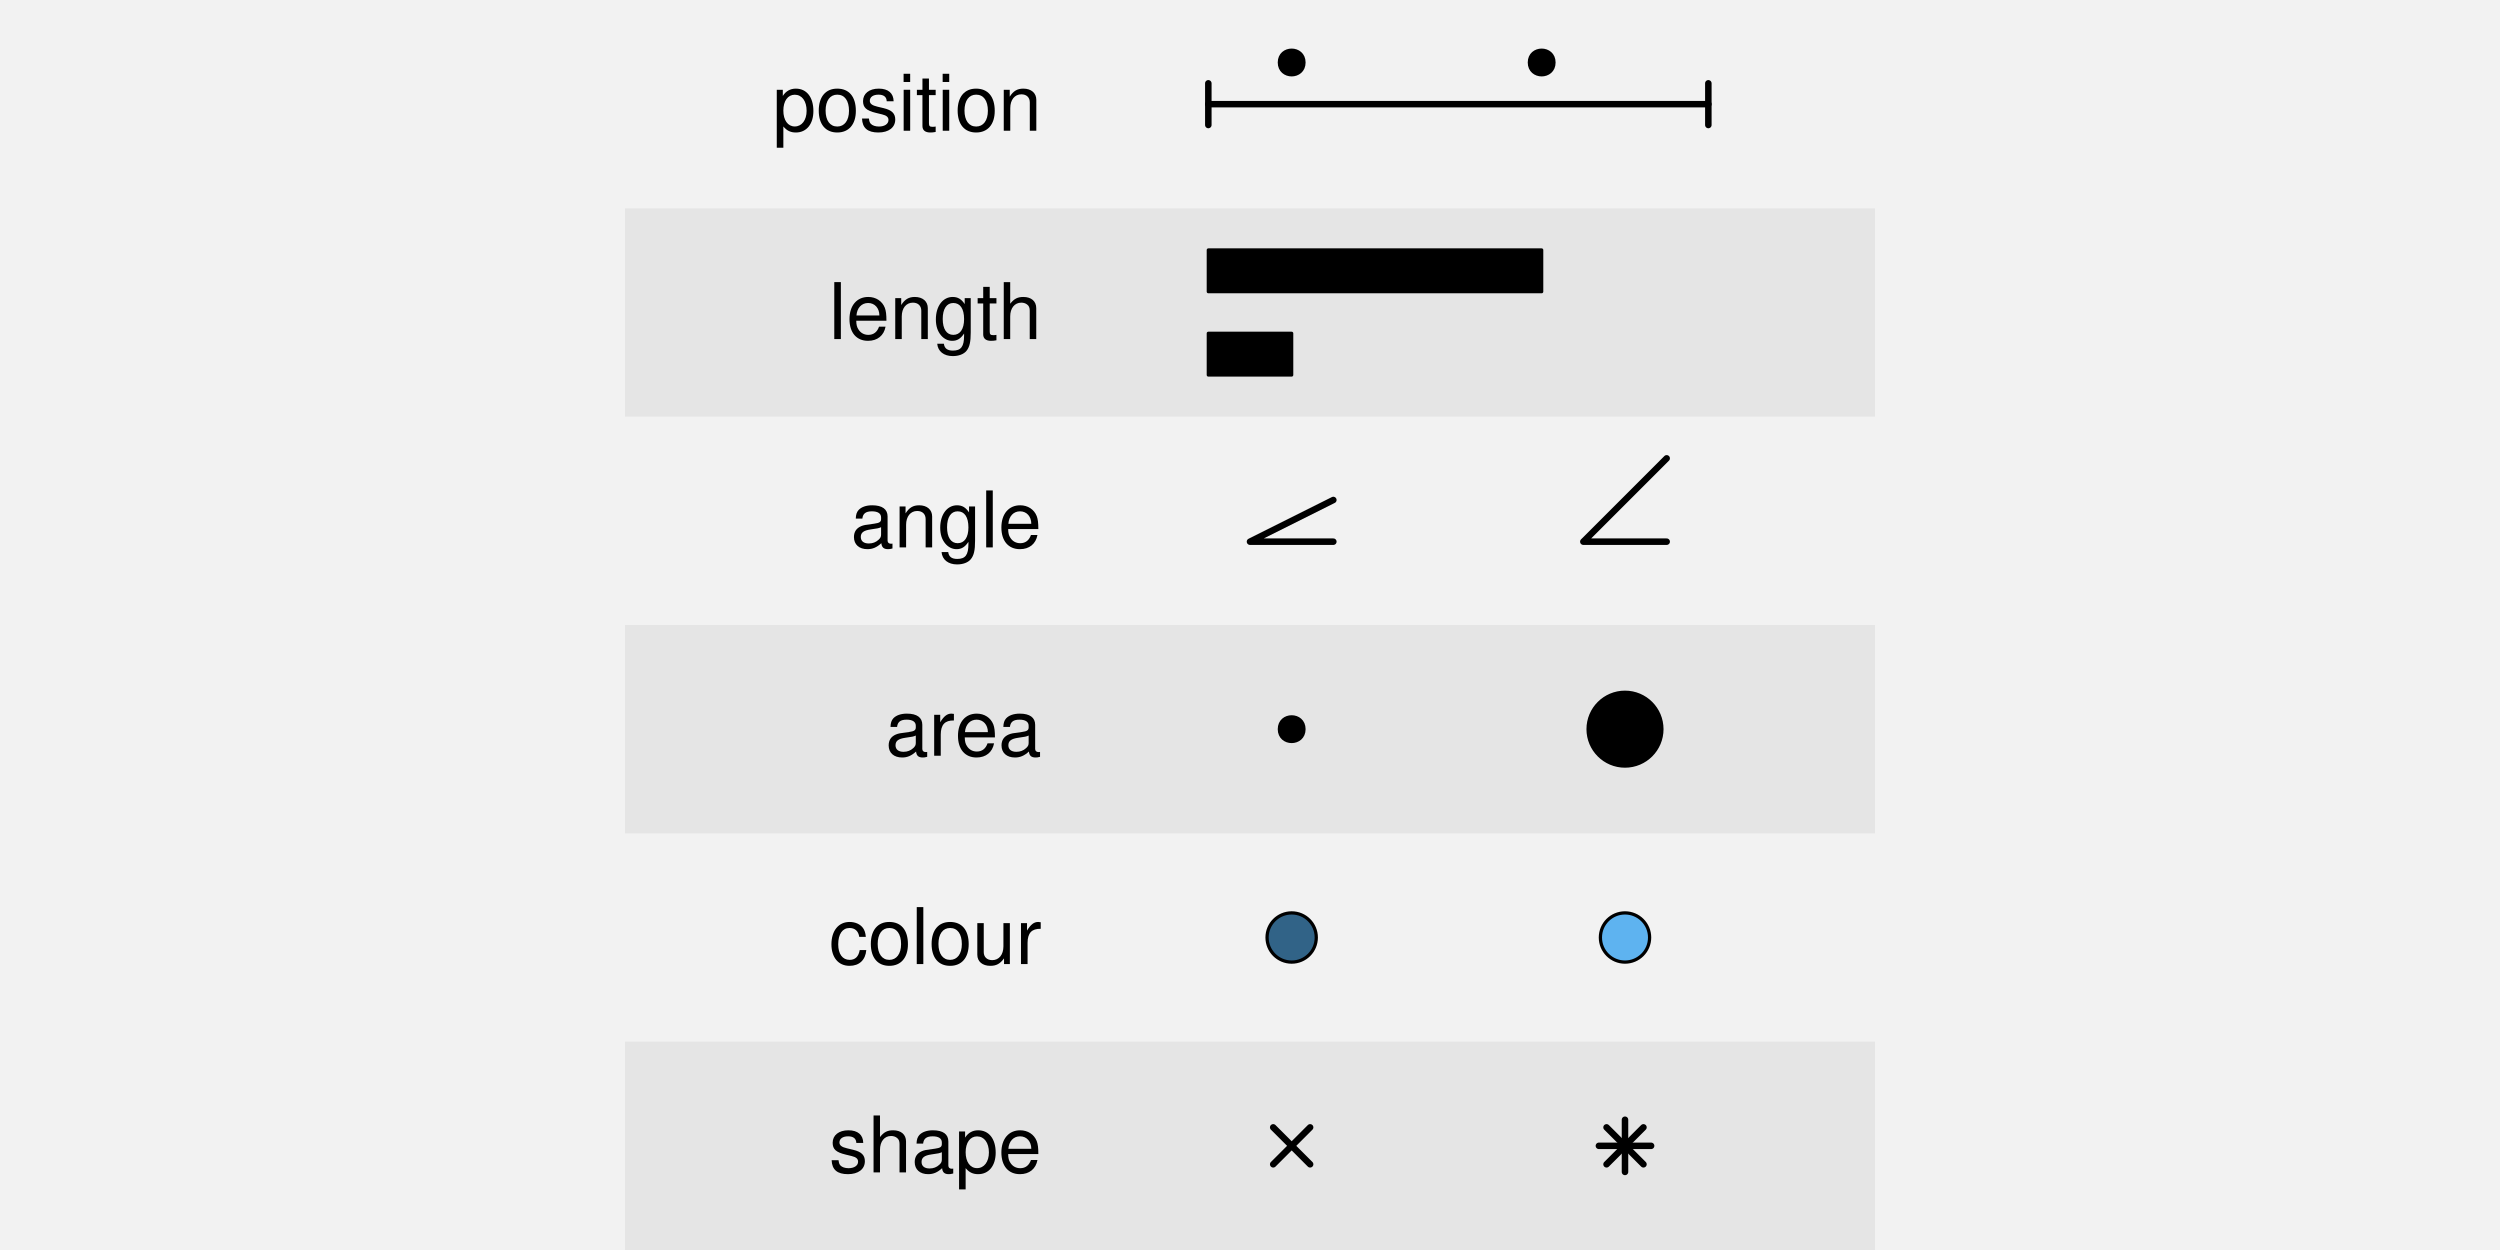
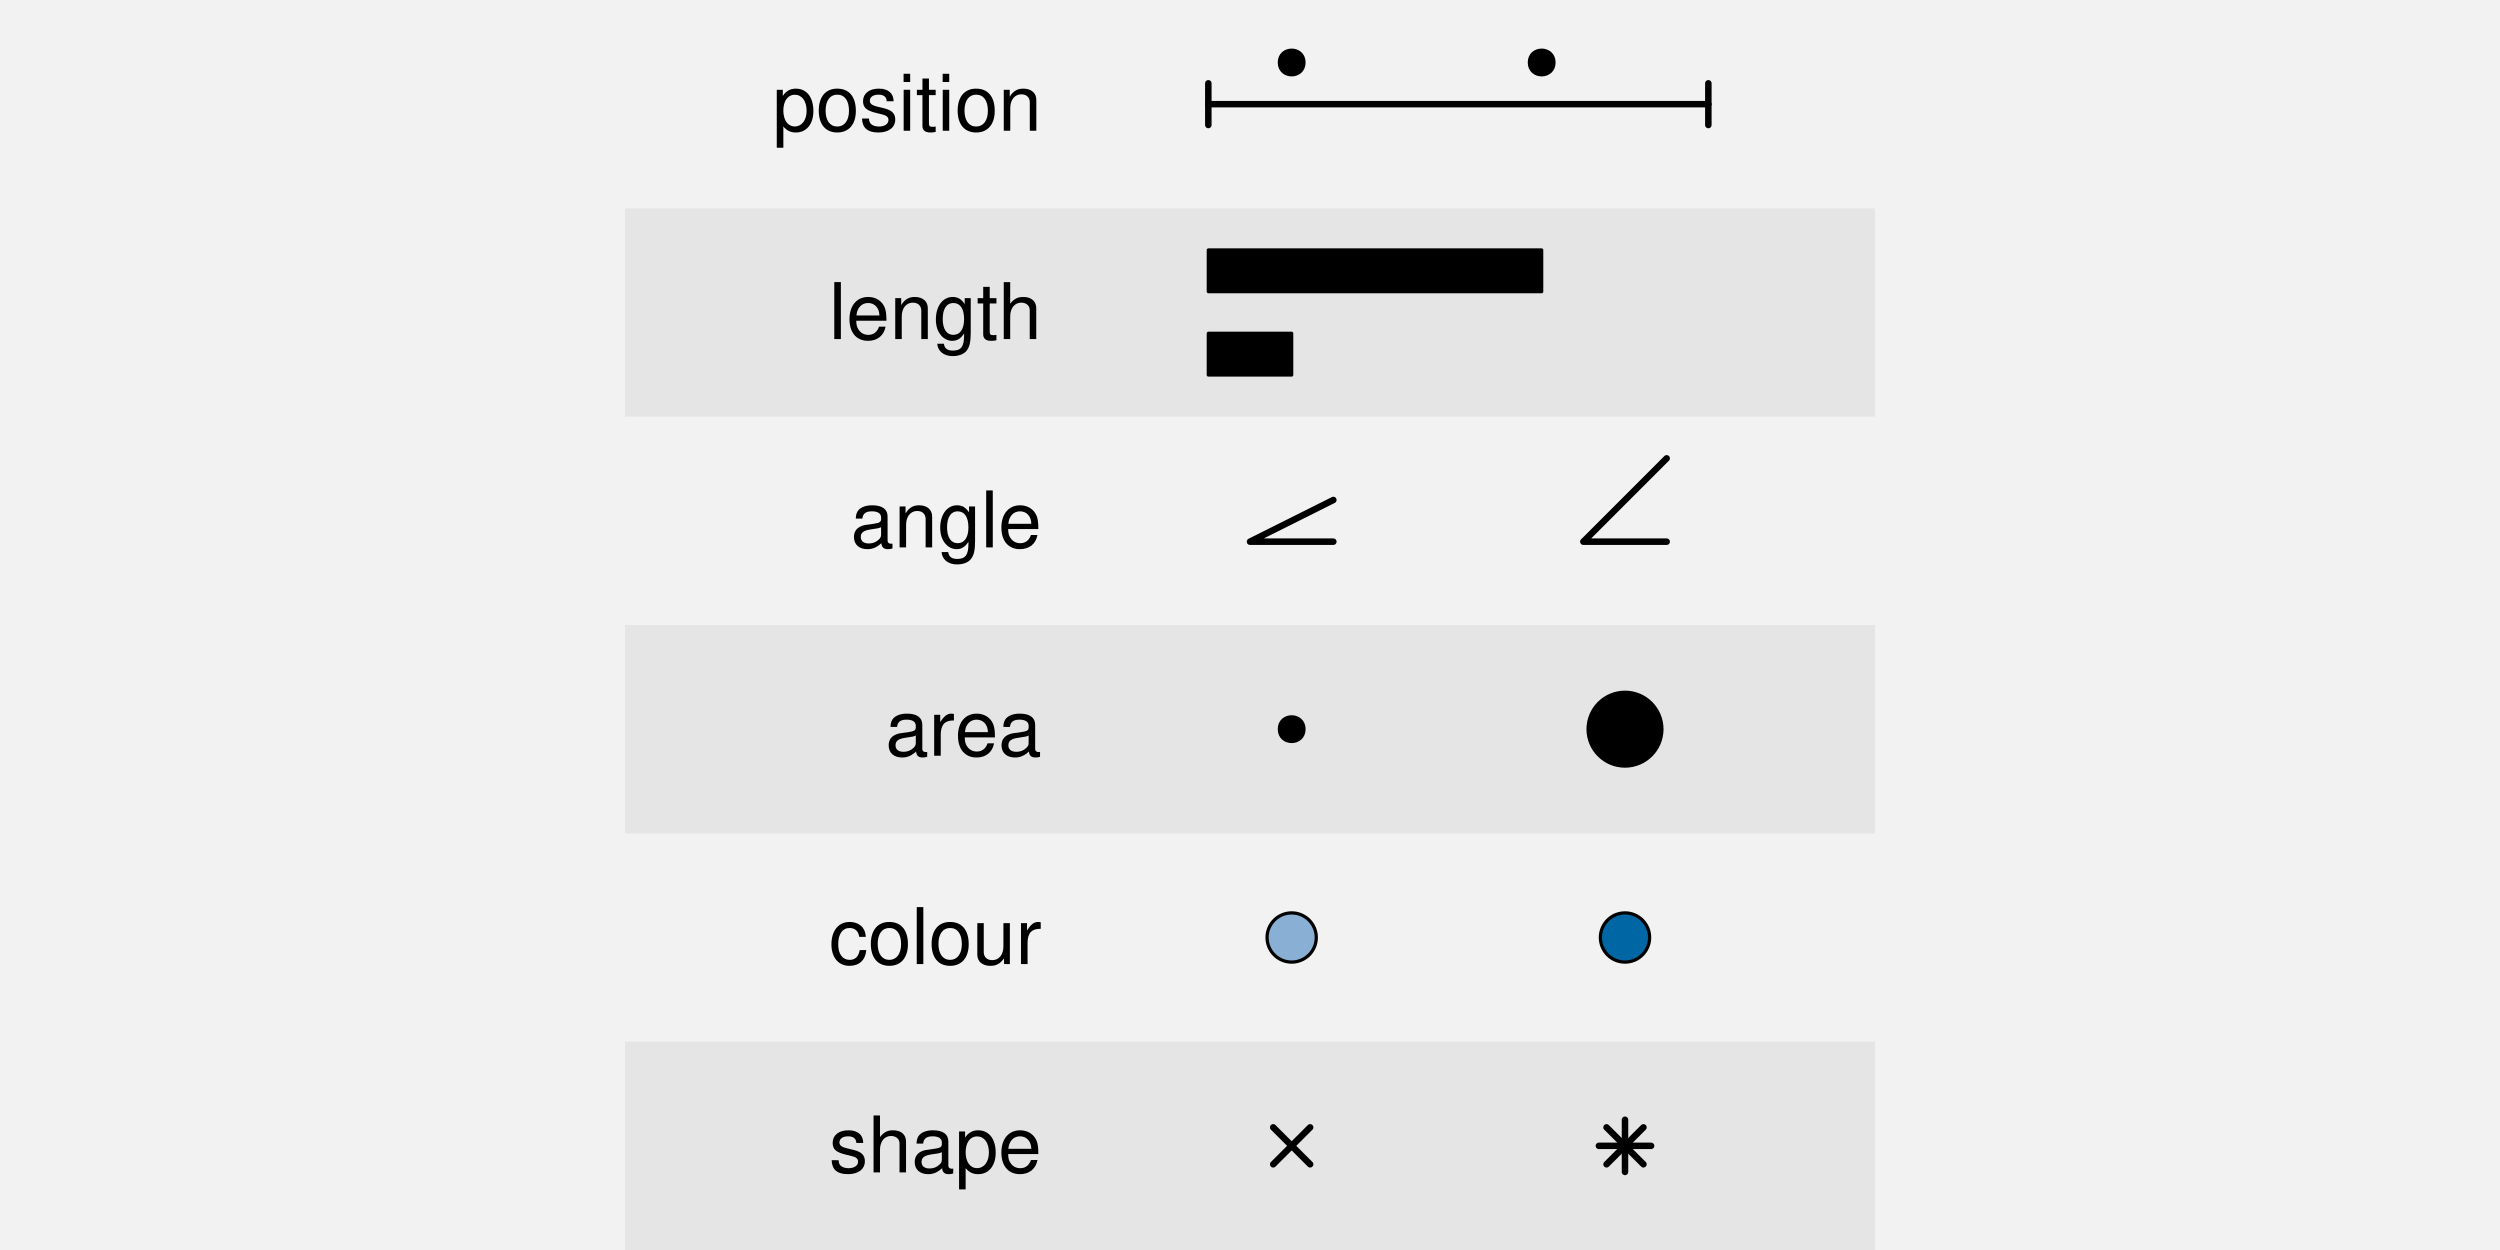
<svg xmlns="http://www.w3.org/2000/svg" xmlns:xlink="http://www.w3.org/1999/xlink" width="576pt" height="288pt" viewBox="0 0 576 288" version="1.1">
  <defs>
    <g>
      <symbol overflow="visible" id="glyph0-0">
        <path style="stroke:none;" d="" />
      </symbol>
      <symbol overflow="visible" id="glyph0-1">
        <path style="stroke:none;" d="M 0.969 3.922 L 2.484 3.922 L 2.484 -0.984 C 3.281 -0.016 4.156 0.406 5.375 0.406 C 7.828 0.406 9.406 -1.547 9.406 -4.547 C 9.406 -7.719 7.859 -9.703 5.359 -9.703 C 4.094 -9.703 3.062 -9.125 2.359 -8.016 L 2.359 -9.438 L 0.969 -9.438 Z M 5.109 -8.297 C 6.766 -8.297 7.844 -6.844 7.844 -4.594 C 7.844 -2.453 6.75 -0.984 5.109 -0.984 C 3.516 -0.984 2.484 -2.438 2.484 -4.641 C 2.484 -6.859 3.516 -8.297 5.109 -8.297 Z M 5.109 -8.297 " />
      </symbol>
      <symbol overflow="visible" id="glyph0-2">
        <path style="stroke:none;" d="M 4.891 -9.703 C 2.234 -9.703 0.641 -7.812 0.641 -4.641 C 0.641 -1.453 2.234 0.406 4.906 0.406 C 7.578 0.406 9.188 -1.469 9.188 -4.578 C 9.188 -7.844 7.625 -9.703 4.891 -9.703 Z M 4.906 -8.312 C 6.609 -8.312 7.609 -6.938 7.609 -4.594 C 7.609 -2.359 6.562 -0.969 4.906 -0.969 C 3.234 -0.969 2.219 -2.359 2.219 -4.641 C 2.219 -6.938 3.234 -8.312 4.906 -8.312 Z M 4.906 -8.312 " />
      </symbol>
      <symbol overflow="visible" id="glyph0-3">
        <path style="stroke:none;" d="M 7.891 -6.797 C 7.859 -8.656 6.641 -9.703 4.469 -9.703 C 2.266 -9.703 0.844 -8.562 0.844 -6.828 C 0.844 -5.344 1.609 -4.641 3.828 -4.109 L 5.234 -3.766 C 6.281 -3.516 6.703 -3.125 6.703 -2.469 C 6.703 -1.562 5.812 -0.969 4.5 -0.969 C 3.688 -0.969 3 -1.203 2.625 -1.609 C 2.391 -1.875 2.281 -2.141 2.203 -2.812 L 0.609 -2.812 C 0.688 -0.625 1.906 0.406 4.375 0.406 C 6.75 0.406 8.266 -0.75 8.266 -2.578 C 8.266 -3.984 7.469 -4.75 5.594 -5.203 L 4.156 -5.547 C 2.938 -5.828 2.406 -6.234 2.406 -6.891 C 2.406 -7.781 3.188 -8.312 4.406 -8.312 C 5.609 -8.312 6.266 -7.797 6.297 -6.797 Z M 7.891 -6.797 " />
      </symbol>
      <symbol overflow="visible" id="glyph0-4">
        <path style="stroke:none;" d="M 2.703 -9.438 L 1.203 -9.438 L 1.203 0 L 2.703 0 Z M 2.703 -13.125 L 1.188 -13.125 L 1.188 -11.234 L 2.703 -11.234 Z M 2.703 -13.125 " />
      </symbol>
      <symbol overflow="visible" id="glyph0-5">
        <path style="stroke:none;" d="M 4.578 -9.438 L 3.031 -9.438 L 3.031 -12.031 L 1.531 -12.031 L 1.531 -9.438 L 0.25 -9.438 L 0.25 -8.203 L 1.531 -8.203 L 1.531 -1.078 C 1.531 -0.109 2.172 0.406 3.344 0.406 C 3.75 0.406 4.062 0.375 4.578 0.281 L 4.578 -0.969 C 4.359 -0.922 4.156 -0.906 3.859 -0.906 C 3.203 -0.906 3.031 -1.078 3.031 -1.75 L 3.031 -8.203 L 4.578 -8.203 Z M 4.578 -9.438 " />
      </symbol>
      <symbol overflow="visible" id="glyph0-6">
        <path style="stroke:none;" d="M 1.266 -9.438 L 1.266 0 L 2.766 0 L 2.766 -5.203 C 2.766 -7.125 3.781 -8.391 5.328 -8.391 C 6.516 -8.391 7.266 -7.672 7.266 -6.531 L 7.266 0 L 8.766 0 L 8.766 -7.125 C 8.766 -8.688 7.594 -9.703 5.781 -9.703 C 4.375 -9.703 3.469 -9.156 2.641 -7.844 L 2.641 -9.438 Z M 1.266 -9.438 " />
      </symbol>
      <symbol overflow="visible" id="glyph0-7">
        <path style="stroke:none;" d="M 2.734 -13.125 L 1.219 -13.125 L 1.219 0 L 2.734 0 Z M 2.734 -13.125 " />
      </symbol>
      <symbol overflow="visible" id="glyph0-8">
        <path style="stroke:none;" d="M 9.234 -4.219 C 9.234 -5.656 9.125 -6.516 8.859 -7.219 C 8.25 -8.766 6.797 -9.703 5.047 -9.703 C 2.406 -9.703 0.719 -7.703 0.719 -4.594 C 0.719 -1.469 2.344 0.406 5 0.406 C 7.156 0.406 8.656 -0.812 9.031 -2.859 L 7.531 -2.859 C 7.109 -1.625 6.266 -0.969 5.062 -0.969 C 4.109 -0.969 3.297 -1.406 2.797 -2.203 C 2.438 -2.734 2.297 -3.281 2.281 -4.219 Z M 2.328 -5.438 C 2.453 -7.188 3.516 -8.312 5.016 -8.312 C 6.547 -8.312 7.609 -7.125 7.609 -5.438 Z M 2.328 -5.438 " />
      </symbol>
      <symbol overflow="visible" id="glyph0-9">
        <path style="stroke:none;" d="M 7.266 -9.438 L 7.266 -8.062 C 6.516 -9.203 5.688 -9.703 4.5 -9.703 C 2.219 -9.703 0.625 -7.578 0.625 -4.547 C 0.625 -2.969 1.016 -1.812 1.812 -0.859 C 2.516 -0.031 3.422 0.406 4.391 0.406 C 5.531 0.406 6.344 -0.094 7.125 -1.281 L 7.125 -0.797 C 7.125 1.734 6.422 2.656 4.547 2.656 C 3.281 2.656 2.609 2.156 2.469 1.078 L 0.938 1.078 C 1.078 2.828 2.469 3.922 4.516 3.922 C 5.906 3.922 7.062 3.469 7.672 2.719 C 8.391 1.844 8.656 0.672 8.656 -1.547 L 8.656 -9.438 Z M 4.641 -8.312 C 6.234 -8.312 7.125 -6.984 7.125 -4.594 C 7.125 -2.297 6.203 -0.969 4.641 -0.969 C 3.094 -0.969 2.203 -2.328 2.203 -4.641 C 2.203 -6.953 3.094 -8.312 4.641 -8.312 Z M 4.641 -8.312 " />
      </symbol>
      <symbol overflow="visible" id="glyph0-10">
        <path style="stroke:none;" d="M 1.266 -13.125 L 1.266 0 L 2.75 0 L 2.75 -5.203 C 2.75 -7.125 3.766 -8.391 5.312 -8.391 C 5.812 -8.391 6.281 -8.25 6.641 -7.969 C 7.078 -7.656 7.25 -7.203 7.25 -6.531 L 7.25 0 L 8.75 0 L 8.75 -7.125 C 8.75 -8.719 7.609 -9.703 5.781 -9.703 C 4.453 -9.703 3.641 -9.281 2.75 -8.141 L 2.75 -13.125 Z M 1.266 -13.125 " />
      </symbol>
      <symbol overflow="visible" id="glyph0-11">
        <path style="stroke:none;" d="M 9.625 -0.875 C 9.469 -0.844 9.391 -0.844 9.312 -0.844 C 8.781 -0.844 8.5 -1.109 8.5 -1.578 L 8.5 -7.125 C 8.5 -8.797 7.266 -9.703 4.953 -9.703 C 3.562 -9.703 2.469 -9.312 1.812 -8.609 C 1.391 -8.125 1.203 -7.578 1.172 -6.641 L 2.688 -6.641 C 2.812 -7.797 3.484 -8.312 4.891 -8.312 C 6.266 -8.312 7 -7.812 7 -6.906 L 7 -6.516 C 6.984 -5.875 6.656 -5.641 5.438 -5.469 C 3.312 -5.203 2.984 -5.125 2.406 -4.891 C 1.312 -4.422 0.75 -3.594 0.75 -2.375 C 0.75 -0.672 1.938 0.406 3.859 0.406 C 5.047 0.406 6 0 7.062 -0.969 C 7.156 0 7.625 0.406 8.609 0.406 C 8.922 0.406 9.125 0.375 9.625 0.25 Z M 7 -2.969 C 7 -2.469 6.859 -2.156 6.406 -1.75 C 5.797 -1.188 5.062 -0.906 4.172 -0.906 C 3 -0.906 2.328 -1.453 2.328 -2.406 C 2.328 -3.406 2.969 -3.906 4.594 -4.141 C 6.188 -4.359 6.5 -4.422 7 -4.656 Z M 7 -2.969 " />
      </symbol>
      <symbol overflow="visible" id="glyph0-12">
        <path style="stroke:none;" d="M 1.234 -9.438 L 1.234 0 L 2.75 0 L 2.75 -4.891 C 2.766 -7.156 3.703 -8.172 5.781 -8.125 L 5.781 -9.641 C 5.531 -9.688 5.375 -9.703 5.203 -9.703 C 4.234 -9.703 3.484 -9.125 2.625 -7.719 L 2.625 -9.438 Z M 1.234 -9.438 " />
      </symbol>
      <symbol overflow="visible" id="glyph0-13">
        <path style="stroke:none;" d="M 8.484 -6.266 C 8.406 -7.188 8.203 -7.781 7.844 -8.297 C 7.203 -9.188 6.062 -9.703 4.75 -9.703 C 2.203 -9.703 0.562 -7.688 0.562 -4.547 C 0.562 -1.516 2.172 0.406 4.734 0.406 C 6.984 0.406 8.406 -0.938 8.594 -3.234 L 7.078 -3.234 C 6.828 -1.734 6.047 -0.969 4.766 -0.969 C 3.109 -0.969 2.125 -2.328 2.125 -4.547 C 2.125 -6.906 3.094 -8.312 4.734 -8.312 C 6 -8.312 6.781 -7.578 6.969 -6.266 Z M 8.484 -6.266 " />
      </symbol>
      <symbol overflow="visible" id="glyph0-14">
        <path style="stroke:none;" d="M 8.672 0 L 8.672 -9.438 L 7.188 -9.438 L 7.188 -4.094 C 7.188 -2.156 6.172 -0.906 4.609 -0.906 C 3.422 -0.906 2.656 -1.625 2.656 -2.75 L 2.656 -9.438 L 1.172 -9.438 L 1.172 -2.156 C 1.172 -0.594 2.344 0.406 4.172 0.406 C 5.562 0.406 6.438 -0.078 7.328 -1.312 L 7.328 0 Z M 8.672 0 " />
      </symbol>
    </g>
  </defs>
  <g id="surface486">
    <rect x="0" y="0" width="576" height="288" style="fill:rgb(94.902%,94.902%,94.902%);fill-opacity:1;stroke:none;" />
    <g style="fill:rgb(0%,0%,0%);fill-opacity:1;">
      <use xlink:href="#glyph0-1" x="178" y="30.122" />
      <use xlink:href="#glyph0-2" x="188" y="30.122" />
      <use xlink:href="#glyph0-3" x="198" y="30.122" />
      <use xlink:href="#glyph0-4" x="207" y="30.122" />
      <use xlink:href="#glyph0-5" x="211" y="30.122" />
      <use xlink:href="#glyph0-4" x="216" y="30.122" />
      <use xlink:href="#glyph0-2" x="220" y="30.122" />
      <use xlink:href="#glyph0-6" x="230" y="30.122" />
    </g>
    <path style="fill:none;stroke-width:1.5;stroke-linecap:round;stroke-linejoin:round;stroke:rgb(0%,0%,0%);stroke-opacity:1;stroke-miterlimit:10;" d="M 278.398 24 L 393.602 24 " />
    <path style="fill:none;stroke-width:1.5;stroke-linecap:round;stroke-linejoin:round;stroke:rgb(0%,0%,0%);stroke-opacity:1;stroke-miterlimit:10;" d="M 278.398 28.801 L 278.398 19.199 " />
    <path style="fill:none;stroke-width:1.5;stroke-linecap:round;stroke-linejoin:round;stroke:rgb(0%,0%,0%);stroke-opacity:1;stroke-miterlimit:10;" d="M 393.602 28.801 L 393.602 19.199 " />
    <path style="fill-rule:nonzero;fill:rgb(0%,0%,0%);fill-opacity:1;stroke-width:0.75;stroke-linecap:round;stroke-linejoin:round;stroke:rgb(0%,0%,0%);stroke-opacity:1;stroke-miterlimit:10;" d="M 300.434 14.398 C 300.434 18.18 294.766 18.18 294.766 14.398 C 294.766 10.621 300.434 10.621 300.434 14.398 " />
    <path style="fill-rule:nonzero;fill:rgb(0%,0%,0%);fill-opacity:1;stroke-width:0.75;stroke-linecap:round;stroke-linejoin:round;stroke:rgb(0%,0%,0%);stroke-opacity:1;stroke-miterlimit:10;" d="M 358.035 14.398 C 358.035 18.18 352.367 18.18 352.367 14.398 C 352.367 10.621 358.035 10.621 358.035 14.398 " />
    <path style=" stroke:none;fill-rule:nonzero;fill:rgb(89.804%,89.804%,89.804%);fill-opacity:1;" d="M 144 96 L 432 96 L 432 48 L 144 48 Z M 144 96 " />
    <g style="fill:rgb(0%,0%,0%);fill-opacity:1;">
      <use xlink:href="#glyph0-7" x="191" y="78.122" />
      <use xlink:href="#glyph0-8" x="195" y="78.122" />
      <use xlink:href="#glyph0-6" x="205" y="78.122" />
      <use xlink:href="#glyph0-9" x="215" y="78.122" />
      <use xlink:href="#glyph0-5" x="225" y="78.122" />
      <use xlink:href="#glyph0-10" x="230" y="78.122" />
    </g>
    <path style="fill-rule:nonzero;fill:rgb(0%,0%,0%);fill-opacity:1;stroke-width:0.75;stroke-linecap:round;stroke-linejoin:round;stroke:rgb(0%,0%,0%);stroke-opacity:1;stroke-miterlimit:10;" d="M 278.398 86.398 L 297.598 86.398 L 297.598 76.797 L 278.398 76.797 Z M 278.398 86.398 " />
    <path style="fill-rule:nonzero;fill:rgb(0%,0%,0%);fill-opacity:1;stroke-width:0.75;stroke-linecap:round;stroke-linejoin:round;stroke:rgb(0%,0%,0%);stroke-opacity:1;stroke-miterlimit:10;" d="M 278.398 67.199 L 355.199 67.199 L 355.199 57.598 L 278.398 57.598 Z M 278.398 67.199 " />
    <g style="fill:rgb(0%,0%,0%);fill-opacity:1;">
      <use xlink:href="#glyph0-11" x="196" y="126.122" />
      <use xlink:href="#glyph0-6" x="206" y="126.122" />
      <use xlink:href="#glyph0-9" x="216" y="126.122" />
      <use xlink:href="#glyph0-7" x="226" y="126.122" />
      <use xlink:href="#glyph0-8" x="230" y="126.122" />
    </g>
    <path style="fill:none;stroke-width:1.5;stroke-linecap:round;stroke-linejoin:round;stroke:rgb(0%,0%,0%);stroke-opacity:1;stroke-miterlimit:10;" d="M 307.199 115.199 L 288 124.801 L 307.199 124.801 " />
    <path style="fill:none;stroke-width:1.5;stroke-linecap:round;stroke-linejoin:round;stroke:rgb(0%,0%,0%);stroke-opacity:1;stroke-miterlimit:10;" d="M 384 105.602 L 364.801 124.801 L 384 124.801 " />
    <path style=" stroke:none;fill-rule:nonzero;fill:rgb(89.804%,89.804%,89.804%);fill-opacity:1;" d="M 144 192 L 432 192 L 432 144 L 144 144 Z M 144 192 " />
    <g style="fill:rgb(0%,0%,0%);fill-opacity:1;">
      <use xlink:href="#glyph0-11" x="204" y="174.122" />
      <use xlink:href="#glyph0-12" x="214" y="174.122" />
      <use xlink:href="#glyph0-8" x="220" y="174.122" />
      <use xlink:href="#glyph0-11" x="230" y="174.122" />
    </g>
    <path style="fill-rule:nonzero;fill:rgb(0%,0%,0%);fill-opacity:1;stroke-width:0.75;stroke-linecap:round;stroke-linejoin:round;stroke:rgb(0%,0%,0%);stroke-opacity:1;stroke-miterlimit:10;" d="M 300.434 168 C 300.434 171.781 294.766 171.781 294.766 168 C 294.766 164.219 300.434 164.219 300.434 168 " />
    <path style="fill-rule:nonzero;fill:rgb(0%,0%,0%);fill-opacity:1;stroke-width:0.75;stroke-linecap:round;stroke-linejoin:round;stroke:rgb(0%,0%,0%);stroke-opacity:1;stroke-miterlimit:10;" d="M 382.902 168 C 382.902 172.695 379.098 176.504 374.398 176.504 C 369.703 176.504 365.895 172.695 365.895 168 C 365.895 163.305 369.703 159.496 374.398 159.496 C 379.098 159.496 382.902 163.305 382.902 168 " />
    <g style="fill:rgb(0%,0%,0%);fill-opacity:1;">
      <use xlink:href="#glyph0-13" x="191" y="222.122" />
      <use xlink:href="#glyph0-2" x="200" y="222.122" />
      <use xlink:href="#glyph0-7" x="210" y="222.122" />
      <use xlink:href="#glyph0-2" x="214" y="222.122" />
      <use xlink:href="#glyph0-14" x="224" y="222.122" />
      <use xlink:href="#glyph0-12" x="234" y="222.122" />
    </g>
-     <path style="fill-rule:nonzero;fill:rgb(19.216%,38.824%,52.941%);fill-opacity:1;stroke-width:0.75;stroke-linecap:round;stroke-linejoin:round;stroke:rgb(0%,0%,0%);stroke-opacity:1;stroke-miterlimit:10;" d="M 303.27 216 C 303.27 219.133 300.73 221.668 297.602 221.668 C 294.469 221.668 291.93 219.133 291.93 216 C 291.93 212.867 294.469 210.332 297.602 210.332 C 300.73 210.332 303.27 212.867 303.27 216 " />
-     <path style="fill-rule:nonzero;fill:rgb(36.863%,70.196%,94.118%);fill-opacity:1;stroke-width:0.75;stroke-linecap:round;stroke-linejoin:round;stroke:rgb(0%,0%,0%);stroke-opacity:1;stroke-miterlimit:10;" d="M 380.07 216 C 380.07 219.133 377.531 221.668 374.398 221.668 C 371.27 221.668 368.73 219.133 368.73 216 C 368.73 212.867 371.27 210.332 374.398 210.332 C 377.531 210.332 380.07 212.867 380.07 216 " />
+     <path style="fill-rule:nonzero;fill:rgb(53.725%,68.627%,83.137%);fill-opacity:1;stroke-width:0.75;stroke-linecap:round;stroke-linejoin:round;stroke:rgb(0%,0%,0%);stroke-opacity:1;stroke-miterlimit:10;" d="M 303.27 216 C 303.27 219.133 300.73 221.668 297.602 221.668 C 294.469 221.668 291.93 219.133 291.93 216 C 291.93 212.867 294.469 210.332 297.602 210.332 C 300.73 210.332 303.27 212.867 303.27 216 " />
+     <path style="fill-rule:nonzero;fill:rgb(0%,40.392%,64.314%);fill-opacity:1;stroke-width:0.75;stroke-linecap:round;stroke-linejoin:round;stroke:rgb(0%,0%,0%);stroke-opacity:1;stroke-miterlimit:10;" d="M 380.07 216 C 380.07 219.133 377.531 221.668 374.398 221.668 C 371.27 221.668 368.73 219.133 368.73 216 C 368.73 212.867 371.27 210.332 374.398 210.332 C 377.531 210.332 380.07 212.867 380.07 216 " />
    <path style=" stroke:none;fill-rule:nonzero;fill:rgb(89.804%,89.804%,89.804%);fill-opacity:1;" d="M 144 288 L 432 288 L 432 240 L 144 240 Z M 144 288 " />
    <g style="fill:rgb(0%,0%,0%);fill-opacity:1;">
      <use xlink:href="#glyph0-3" x="191" y="270.122" />
      <use xlink:href="#glyph0-10" x="200" y="270.122" />
      <use xlink:href="#glyph0-11" x="210" y="270.122" />
      <use xlink:href="#glyph0-1" x="220" y="270.122" />
      <use xlink:href="#glyph0-8" x="230" y="270.122" />
    </g>
    <path style="fill:none;stroke-width:1.5;stroke-linecap:round;stroke-linejoin:round;stroke:rgb(0%,0%,0%);stroke-opacity:1;stroke-miterlimit:10;" d="M 293.348 268.254 L 301.852 259.746 " />
    <path style="fill:none;stroke-width:1.5;stroke-linecap:round;stroke-linejoin:round;stroke:rgb(0%,0%,0%);stroke-opacity:1;stroke-miterlimit:10;" d="M 293.348 259.746 L 301.852 268.254 " />
    <path style="fill:none;stroke-width:1.5;stroke-linecap:round;stroke-linejoin:round;stroke:rgb(0%,0%,0%);stroke-opacity:1;stroke-miterlimit:10;" d="M 370.148 268.254 L 378.652 259.746 " />
    <path style="fill:none;stroke-width:1.5;stroke-linecap:round;stroke-linejoin:round;stroke:rgb(0%,0%,0%);stroke-opacity:1;stroke-miterlimit:10;" d="M 370.148 259.746 L 378.652 268.254 " />
    <path style="fill:none;stroke-width:1.5;stroke-linecap:round;stroke-linejoin:round;stroke:rgb(0%,0%,0%);stroke-opacity:1;stroke-miterlimit:10;" d="M 368.387 264 L 380.414 264 " />
    <path style="fill:none;stroke-width:1.5;stroke-linecap:round;stroke-linejoin:round;stroke:rgb(0%,0%,0%);stroke-opacity:1;stroke-miterlimit:10;" d="M 374.398 270.012 L 374.398 257.988 " />
  </g>
</svg>
